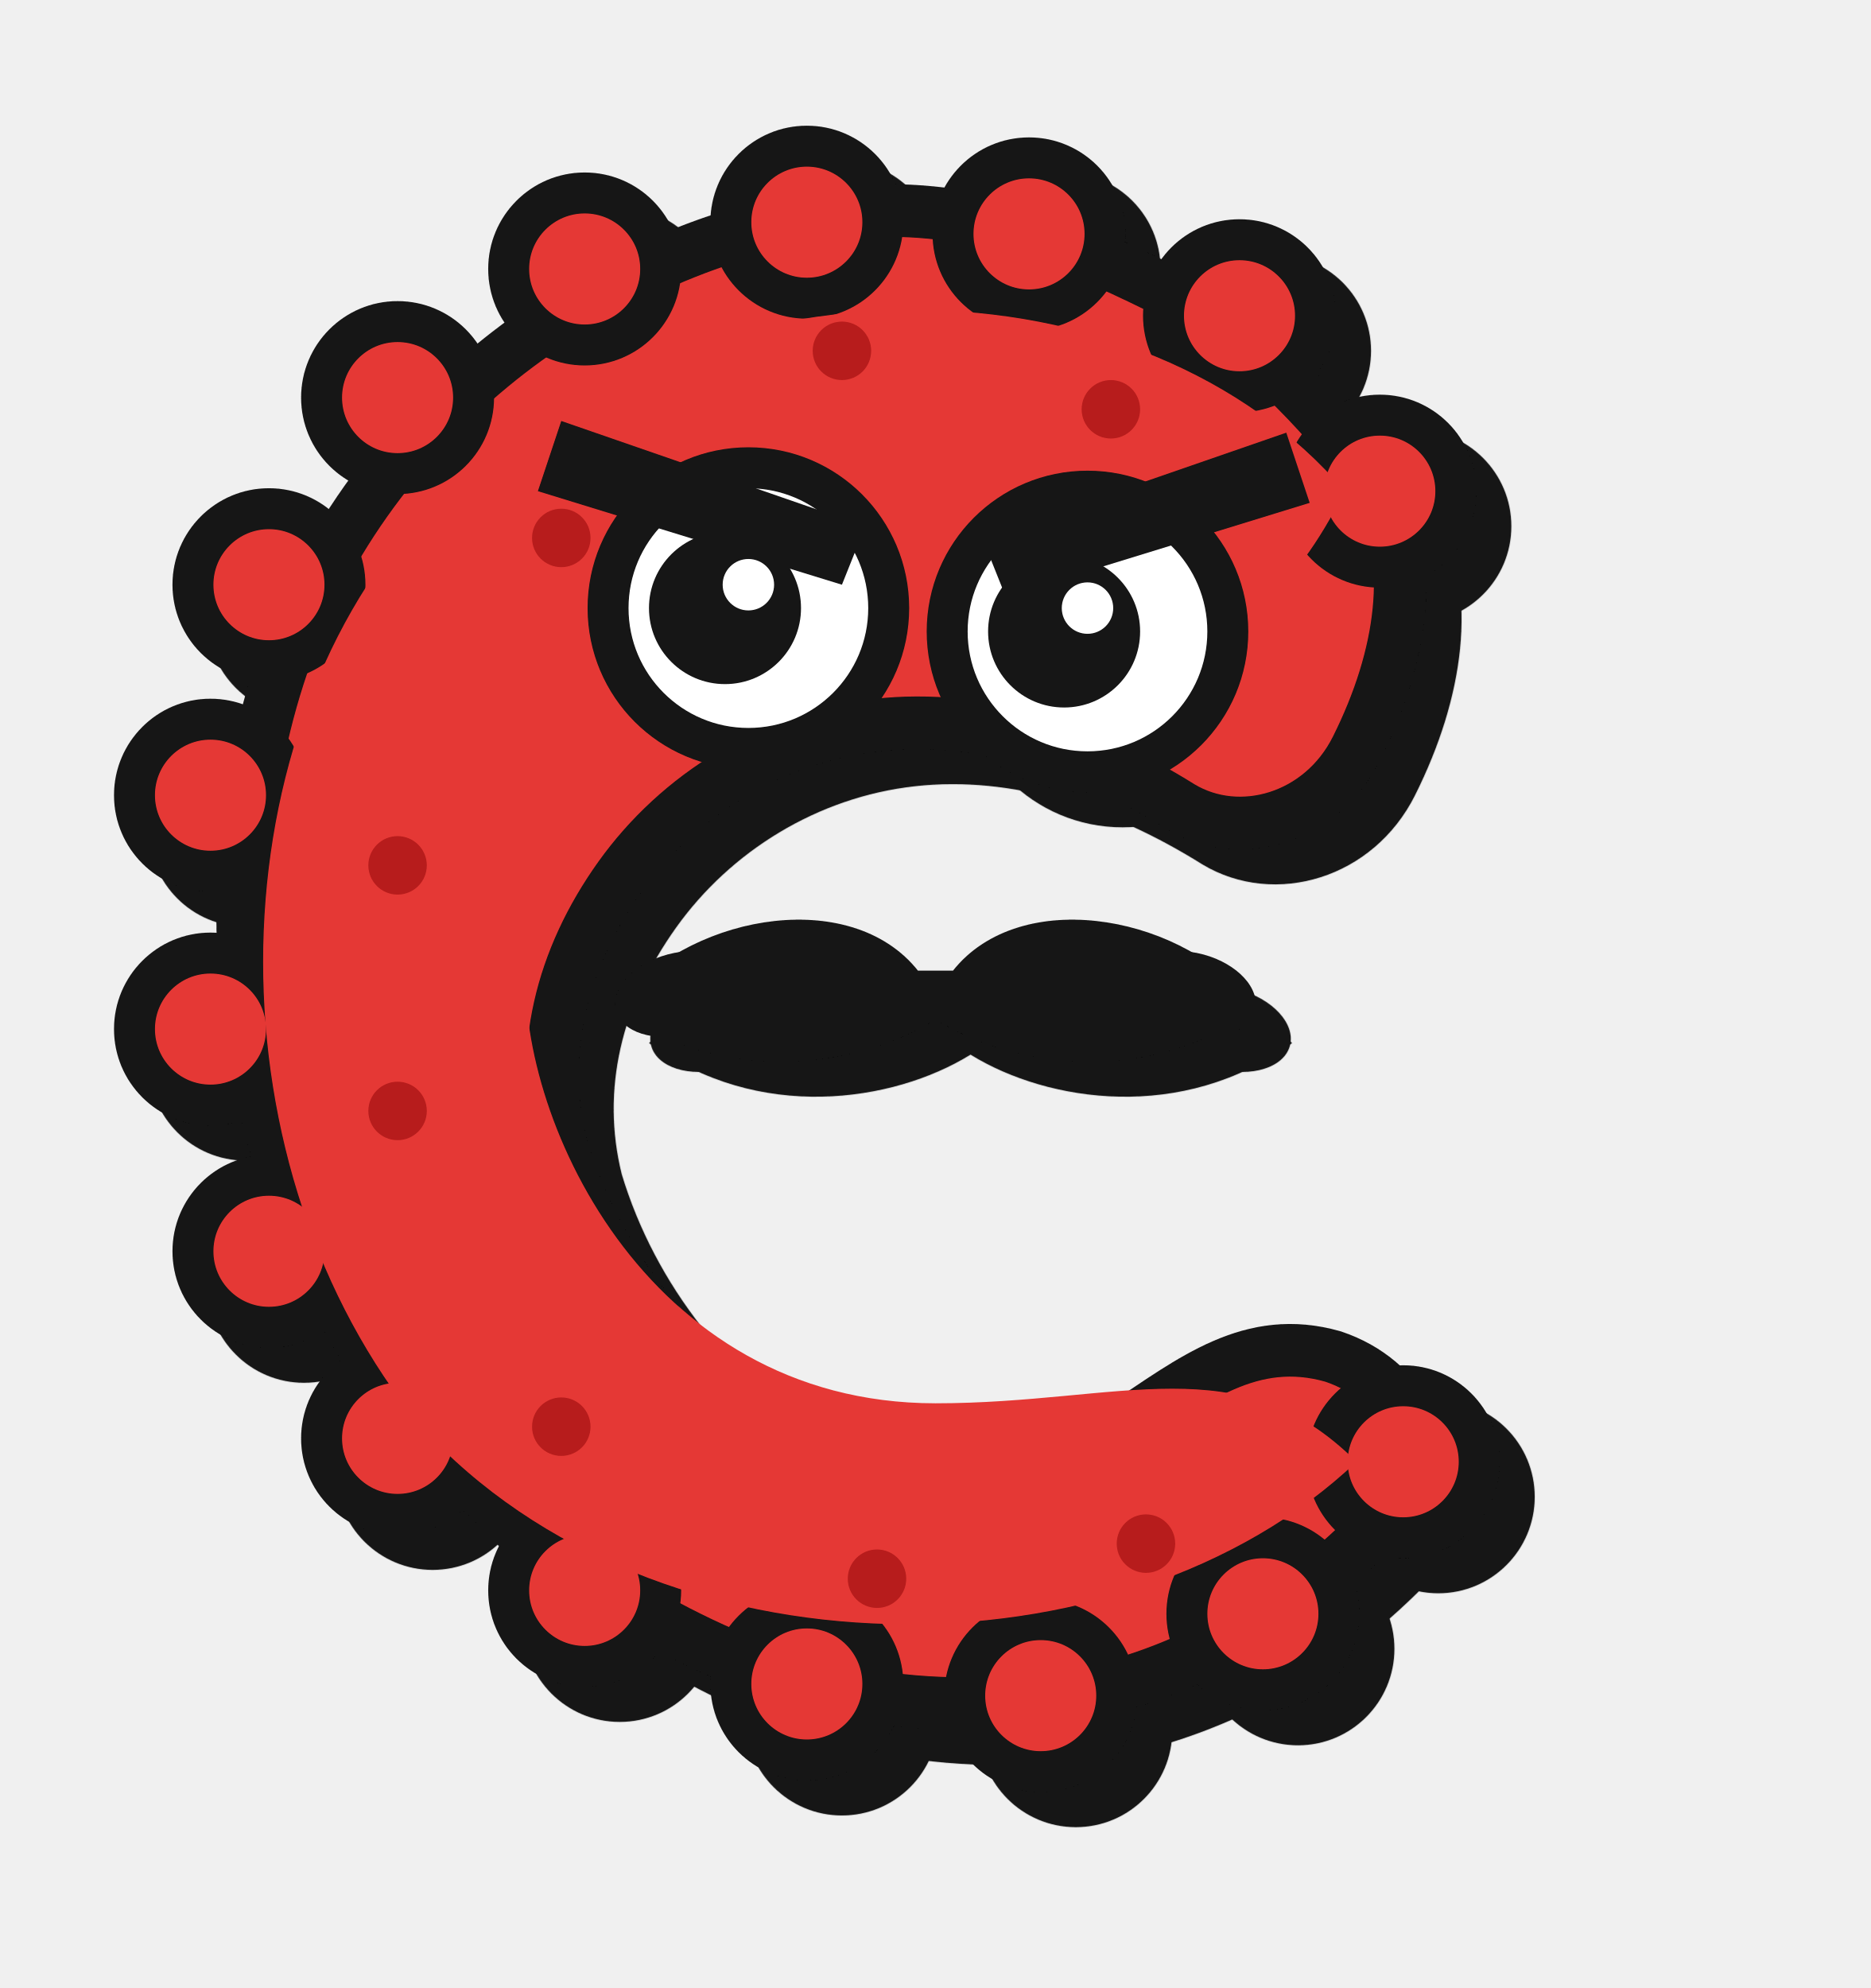
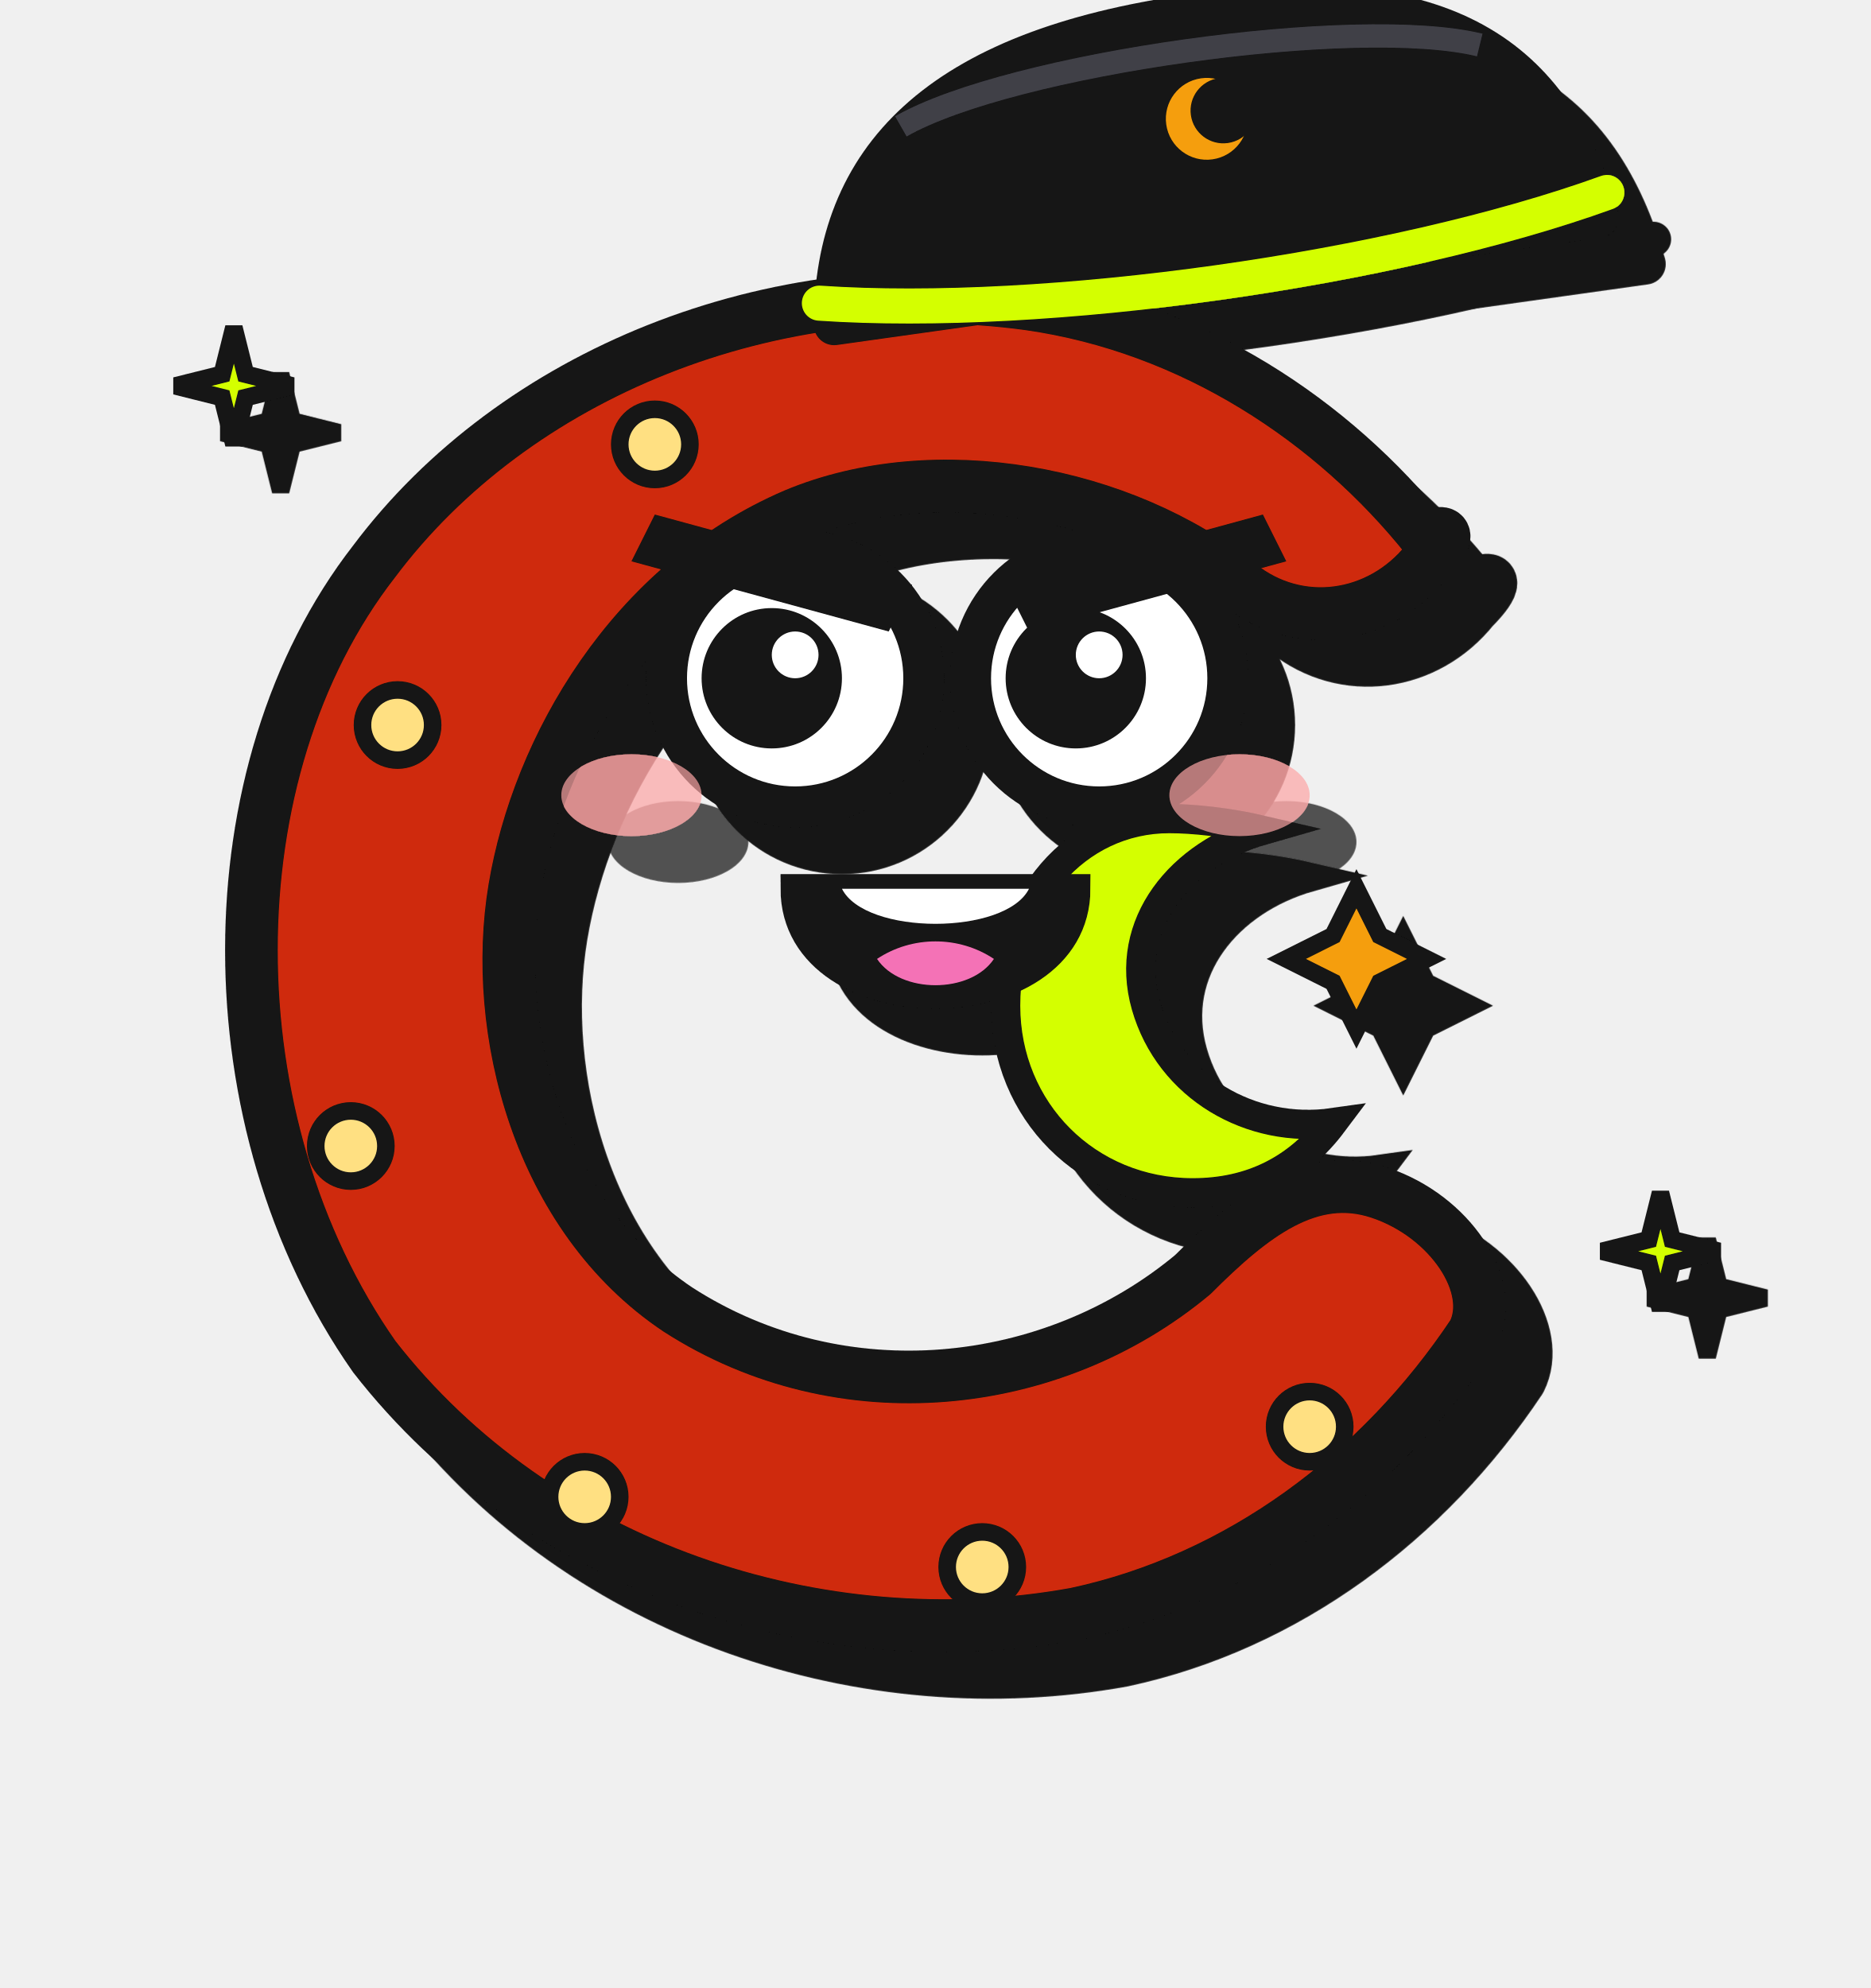
<svg xmlns="http://www.w3.org/2000/svg" viewBox="0 0 160 170" fill="none">
  <defs>
-     <filter id="crackerCShadow" x="-15%" y="-15%" width="135%" height="135%">
-       <feDropShadow dx="3" dy="3" stdDeviation="0" flood-color="#121212" />
+     <filter id="bqcCShadow" x="-15%" y="-15%" width="135%" height="135%">
+       <feDropShadow dx="4" dy="4" stdDeviation="0" flood-color="#121212" />
    </filter>
  </defs>
-   <g filter="url(#crackerCShadow)">
-     <path d="       M 118 42       C 114 36, 108 30, 102 26       C 94 22, 86 18, 76 18       C 66 18, 56 22, 48 27       C 40 32, 32 40, 27 50       C 22 60, 20 72, 21 84       C 22 96, 26 108, 33 118       C 40 128, 50 136, 61 141       C 72 146, 84 147, 96 144       C 106 141, 114 135, 120 128       C 123 124, 120 118, 114 116       C 107 114, 102 118, 96 122       C 87 127, 76 127, 67 122       C 58 117, 51 108, 48 98       C 46 90, 48 82, 53 75       C 58 68, 66 63, 75 62       C 84 61, 93 64, 101 69       C 106 72, 113 70, 116 64       C 120 56, 121 48, 118 42 Z     " fill="#E53935" stroke="#121212" stroke-width="4.5" stroke-linejoin="round" />
-     <circle cx="106" cy="27" r="6.5" fill="#E53935" stroke="#121212" stroke-width="3.5" />
-     <circle cx="88" cy="20" r="6.5" fill="#E53935" stroke="#121212" stroke-width="3.5" />
-     <circle cx="69" cy="19" r="6.5" fill="#E53935" stroke="#121212" stroke-width="3.5" />
-     <circle cx="50" cy="23" r="6.5" fill="#E53935" stroke="#121212" stroke-width="3.5" />
-     <circle cx="34" cy="34" r="6.5" fill="#E53935" stroke="#121212" stroke-width="3.5" />
-     <circle cx="23" cy="50" r="6.5" fill="#E53935" stroke="#121212" stroke-width="3.5" />
-     <circle cx="18" cy="68" r="6.5" fill="#E53935" stroke="#121212" stroke-width="3.5" />
-     <circle cx="18" cy="88" r="6.5" fill="#E53935" stroke="#121212" stroke-width="3.5" />
-     <circle cx="23" cy="107" r="6.5" fill="#E53935" stroke="#121212" stroke-width="3.5" />
-     <circle cx="34" cy="123" r="6.5" fill="#E53935" stroke="#121212" stroke-width="3.5" />
-     <circle cx="50" cy="136" r="6.5" fill="#E53935" stroke="#121212" stroke-width="3.5" />
-     <circle cx="69" cy="144" r="6.5" fill="#E53935" stroke="#121212" stroke-width="3.5" />
-     <circle cx="89" cy="145" r="6.5" fill="#E53935" stroke="#121212" stroke-width="3.5" />
-     <circle cx="108" cy="138" r="6.5" fill="#E53935" stroke="#121212" stroke-width="3.5" />
-     <circle cx="120" cy="125" r="6.5" fill="#E53935" stroke="#121212" stroke-width="3.5" />
-     <circle cx="118" cy="42" r="6.5" fill="#E53935" stroke="#121212" stroke-width="3.5" />
-     <path d="       M 115 42       C 98 22, 60 20, 36 44       C 18 64, 18 100, 36 122       C 56 144, 96 144, 116 125       C 106 115, 96 120, 80 120       C 55 120, 44 95, 45 82       C 46 68, 58 55, 80 55       C 96 55, 106 60, 115 42 Z     " fill="#E53935" />
-     <circle cx="48" cy="46" r="2.5" fill="#B71C1C" />
-     <circle cx="34" cy="74" r="2.5" fill="#B71C1C" />
-     <circle cx="34" cy="95" r="2.5" fill="#B71C1C" />
-     <circle cx="48" cy="122" r="2.5" fill="#B71C1C" />
-     <circle cx="75" cy="135" r="2.5" fill="#B71C1C" />
-     <circle cx="98" cy="132" r="2.5" fill="#B71C1C" />
-     <circle cx="95" cy="35" r="2.5" fill="#B71C1C" />
-     <circle cx="72" cy="30" r="2.5" fill="#B71C1C" />
-     <circle cx="64" cy="52" r="12" fill="#FFFFFF" stroke="#121212" stroke-width="3.5" />
-     <circle cx="62" cy="52" r="6.5" fill="#121212" />
-     <circle cx="64" cy="50" r="2.2" fill="#FFFFFF" />
-     <circle cx="93" cy="54" r="12" fill="#FFFFFF" stroke="#121212" stroke-width="3.5" />
-     <circle cx="91" cy="54" r="6.5" fill="#121212" />
-     <circle cx="93" cy="52" r="2.2" fill="#FFFFFF" />
-     <polygon points="48,36 74,45 72,50 46,42" fill="#121212" />
-     <polygon points="84,46 110,37 112,43 86,51" fill="#121212" />
-     <path d="       M 78 84       C 73 77, 60 79, 54 86       C 63 92, 74 90, 80 86       C 86 90, 97 92, 106 86       C 100 79, 87 77, 82 84       Z     " fill="#121212" stroke="#121212" stroke-width="2" />
-     <ellipse cx="58" cy="85" rx="5.5" ry="3.5" fill="#121212" transform="rotate(-15 58 85)" />
-     <ellipse cx="102" cy="85" rx="5.5" ry="3.5" fill="#121212" transform="rotate(15 102 85)" />
+   <g filter="url(#bqcCShadow)">
+     <path d="       M 122 46       C 114 36, 102 28, 88 26       C 66 23, 44 32, 32 48       C 18 66, 18 96, 32 116       C 46 134, 70 142, 92 138       C 106 135, 118 126, 126 114       C 128 110, 124 104, 118 102       C 112 100, 107 104, 102 109       C 90 119, 72 121, 58 112       C 46 104, 42 88, 44 76       C 46 64, 54 50, 68 44       C 80 39, 96 42, 106 50       C 111 54, 118 53, 122 48       C 124 46, 124 45, 122 46 Z     " fill="#CF2B09" stroke="#121212" stroke-width="4.5" stroke-linejoin="round" />
+     <circle cx="56" cy="38" r="3" fill="#FFE082" stroke="#121212" stroke-width="1.5" />
+     <circle cx="34" cy="62" r="3" fill="#FFE082" stroke="#121212" stroke-width="1.5" />
+     <circle cx="30" cy="98" r="3" fill="#FFE082" stroke="#121212" stroke-width="1.5" />
+     <circle cx="50" cy="128" r="3" fill="#FFE082" stroke="#121212" stroke-width="1.5" />
+     <circle cx="84" cy="134" r="3" fill="#FFE082" stroke="#121212" stroke-width="1.5" />
+     <circle cx="112" cy="122" r="3" fill="#FFE082" stroke="#121212" stroke-width="1.5" />
+     <g transform="translate(86, 70)">
+       <path d="M14 0 C6 0 0 7 0 16 C0 25 7 32 16 32 C21 32 25 30 28 26 C21 27 14 23 12 16 C10 9 15 3 22 1 C19 0.3 16 0 14 0 Z" fill="#D4FF00" stroke="#121212" stroke-width="2.5" />
+       <g transform="translate(24, 6)">
+         <polygon points="6,0 8,4 12,6 8,8 6,12 4,8 0,6 4,4" fill="#F59E0B" stroke="#121212" stroke-width="1.5" />
+       </g>
+     </g>
+     <circle cx="68" cy="58" r="11" fill="#FFFFFF" stroke="#121212" stroke-width="3.5" />
+     <circle cx="66" cy="58" r="6" fill="#121212" />
+     <circle cx="68" cy="56" r="2" fill="#FFFFFF" />
+     <circle cx="94" cy="58" r="11" fill="#FFFFFF" stroke="#121212" stroke-width="3.5" />
+     <circle cx="92" cy="58" r="6" fill="#121212" />
+     <circle cx="94" cy="56" r="2" fill="#FFFFFF" />
+     <polygon points="56,44 78,50 76,54 54,48" fill="#121212" />
+     <polygon points="86,50 108,44 110,48 88,54" fill="#121212" />
+     <ellipse cx="54" cy="68" rx="6" ry="3.5" fill="#FCA5A5" opacity="0.7" />
+     <ellipse cx="106" cy="68" rx="6" ry="3.5" fill="#FCA5A5" opacity="0.7" />
+     <path d="M68 76 C68 88 92 88 92 76 Z" fill="#121212" stroke="#121212" stroke-width="2.5" />
+     <path d="M72 76 L88 76 C86 80 74 80 72 76 Z" fill="#FFFFFF" />
+     <path d="M75 82 C78 80 82 80 85 82 C83 85 77 85 75 82 Z" fill="#F472B6" />
+     <g transform="translate(68, 4) rotate(-8)">
+       <path d="M0 24 C2 10 12 2 34 2 C56 2 64 10 66 24 Z" fill="#121212" stroke="#121212" stroke-width="3.5" stroke-linejoin="round" />
+       <path d="M8 8 C18 4 48 4 58 8" stroke="#3F3F46" stroke-width="2" fill="none" />
+       <path d="M-1 22 C18 26 48 26 67 22" stroke="#D4FF00" stroke-width="3" stroke-linecap="round" fill="none" />
+       <circle cx="34" cy="11" r="3.5" fill="#F59E0B" />
+       <circle cx="35.5" cy="10.5" r="2.8" fill="#121212" />
+     </g>
+     <g transform="translate(14, 28)">
+       <polygon points="6,0 7,4 11,5 7,6 6,10 5,6 1,5 5,4" fill="#D4FF00" stroke="#121212" stroke-width="1.5" />
+     </g>
+     <g transform="translate(136, 102)">
+       <polygon points="6,0 7,4 11,5 7,6 6,10 5,6 1,5 5,4" fill="#D4FF00" stroke="#121212" stroke-width="1.5" />
+     </g>
  </g>
</svg>
